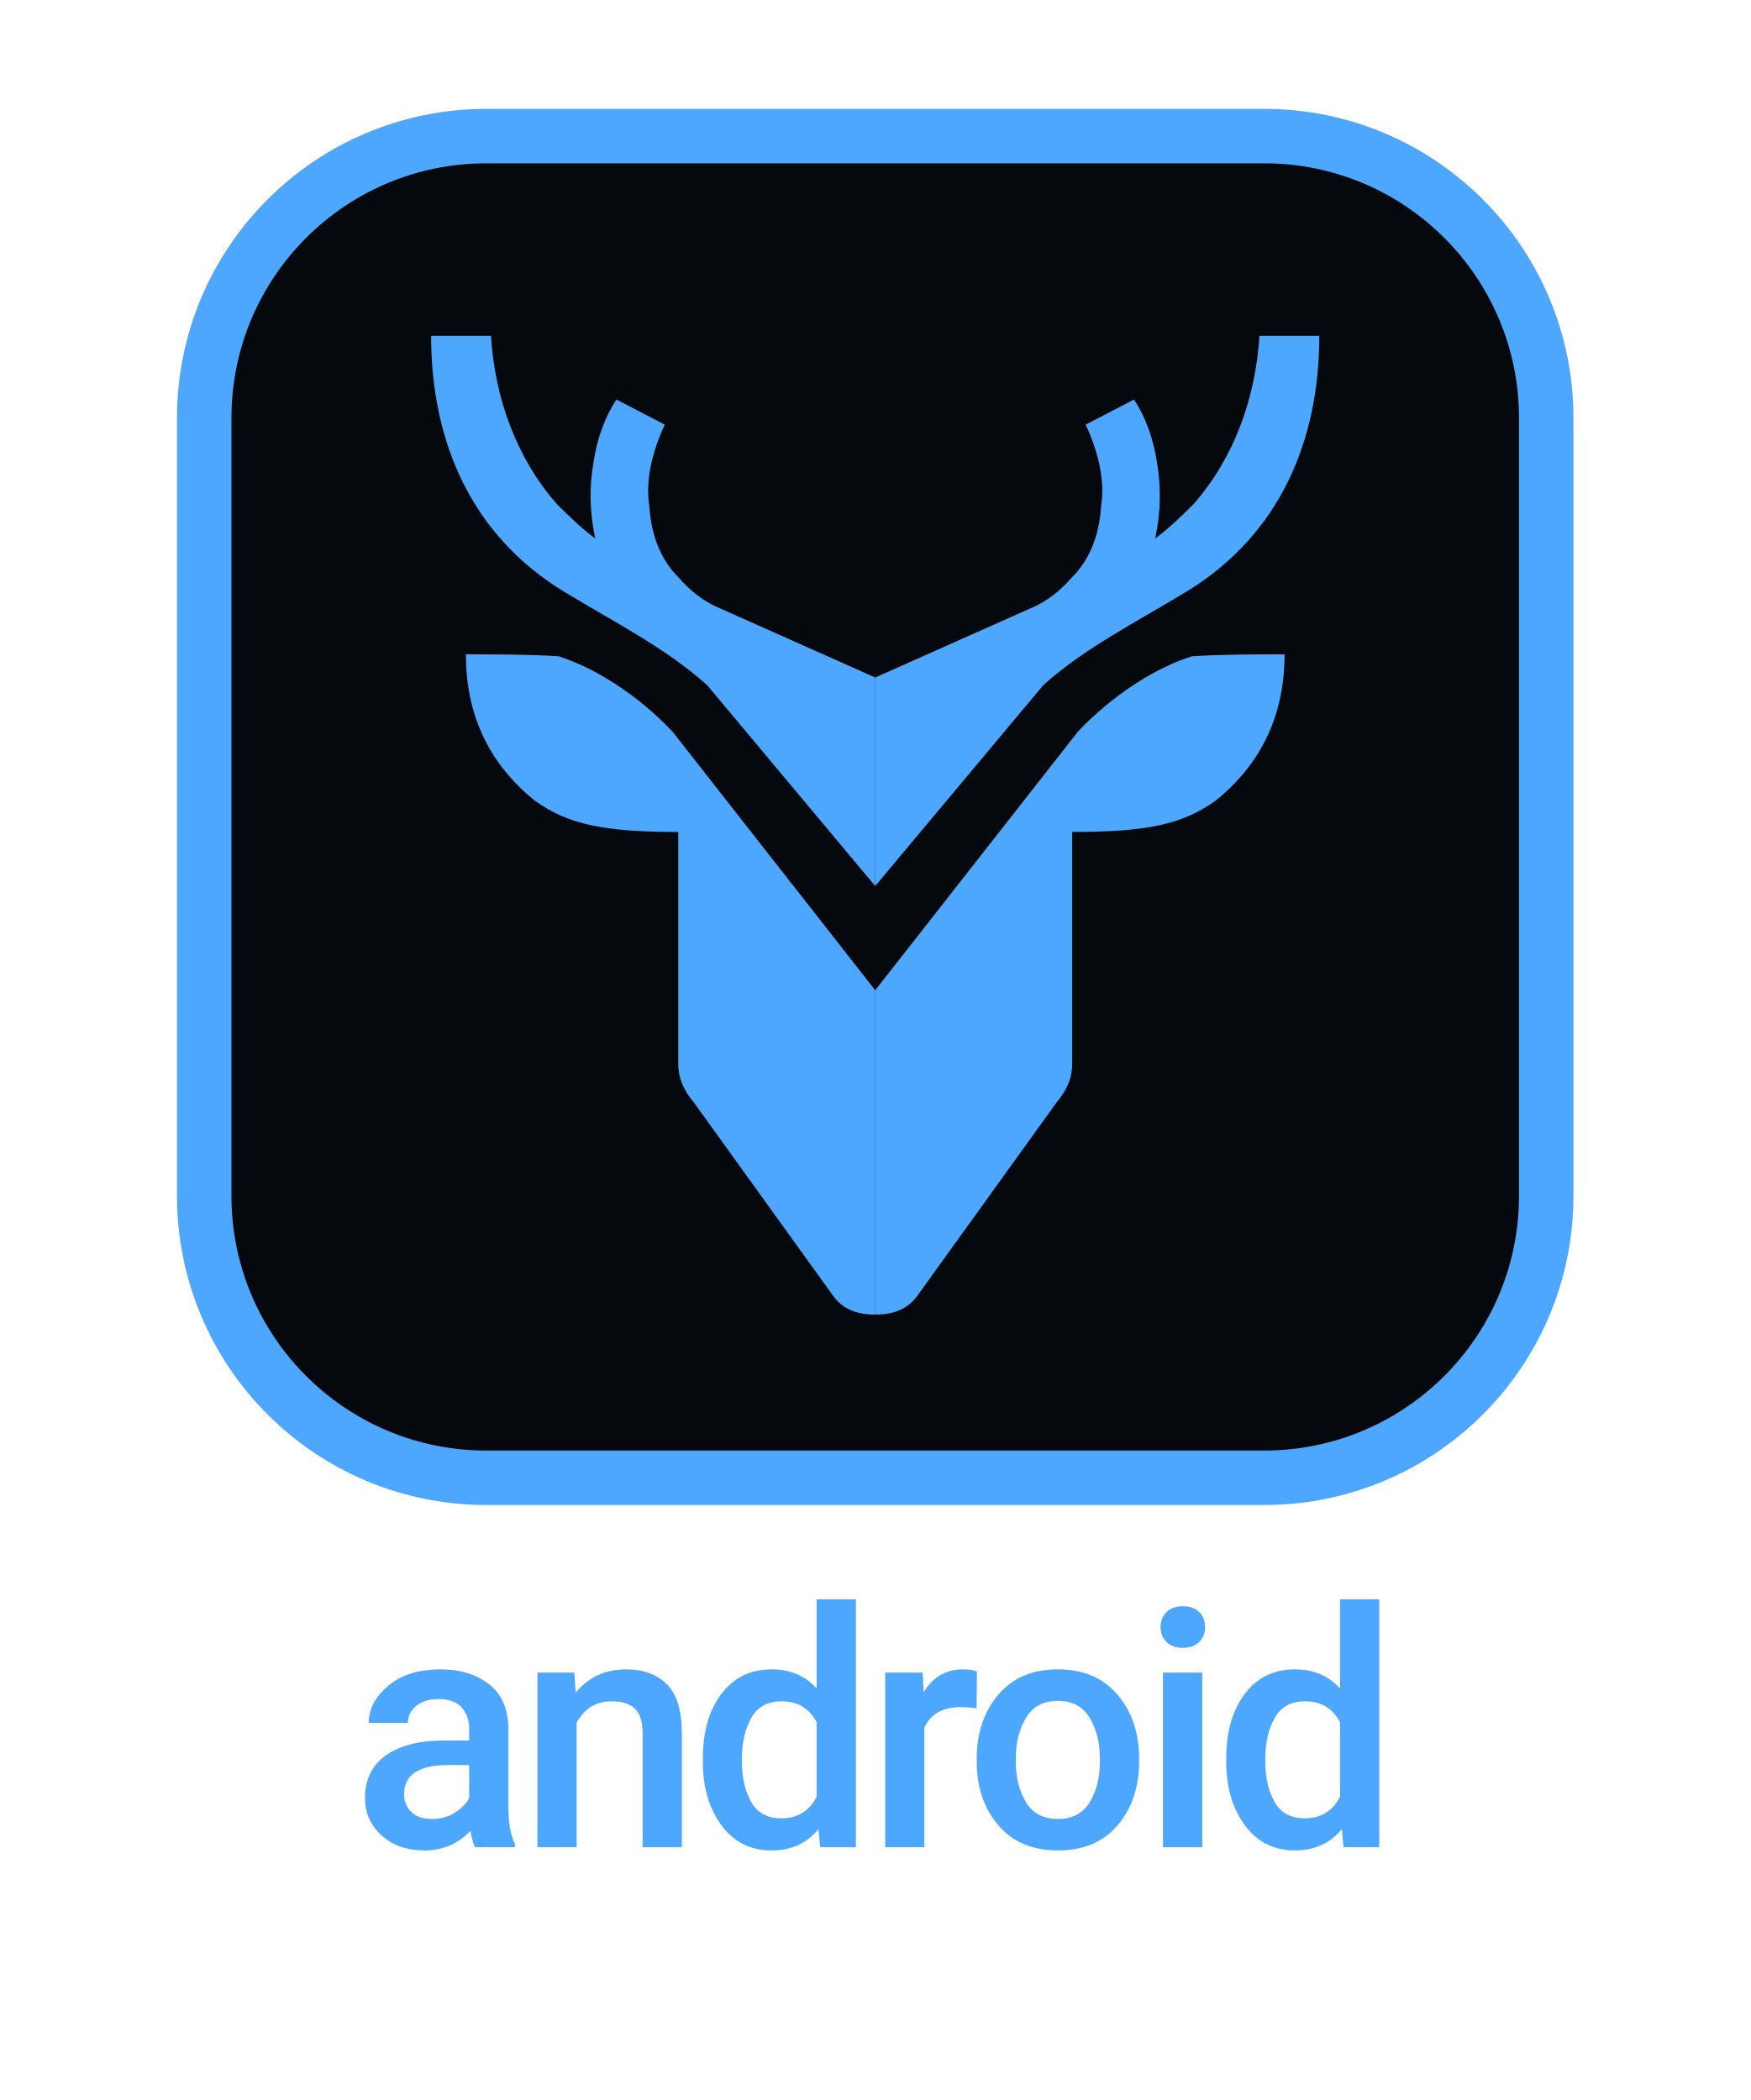
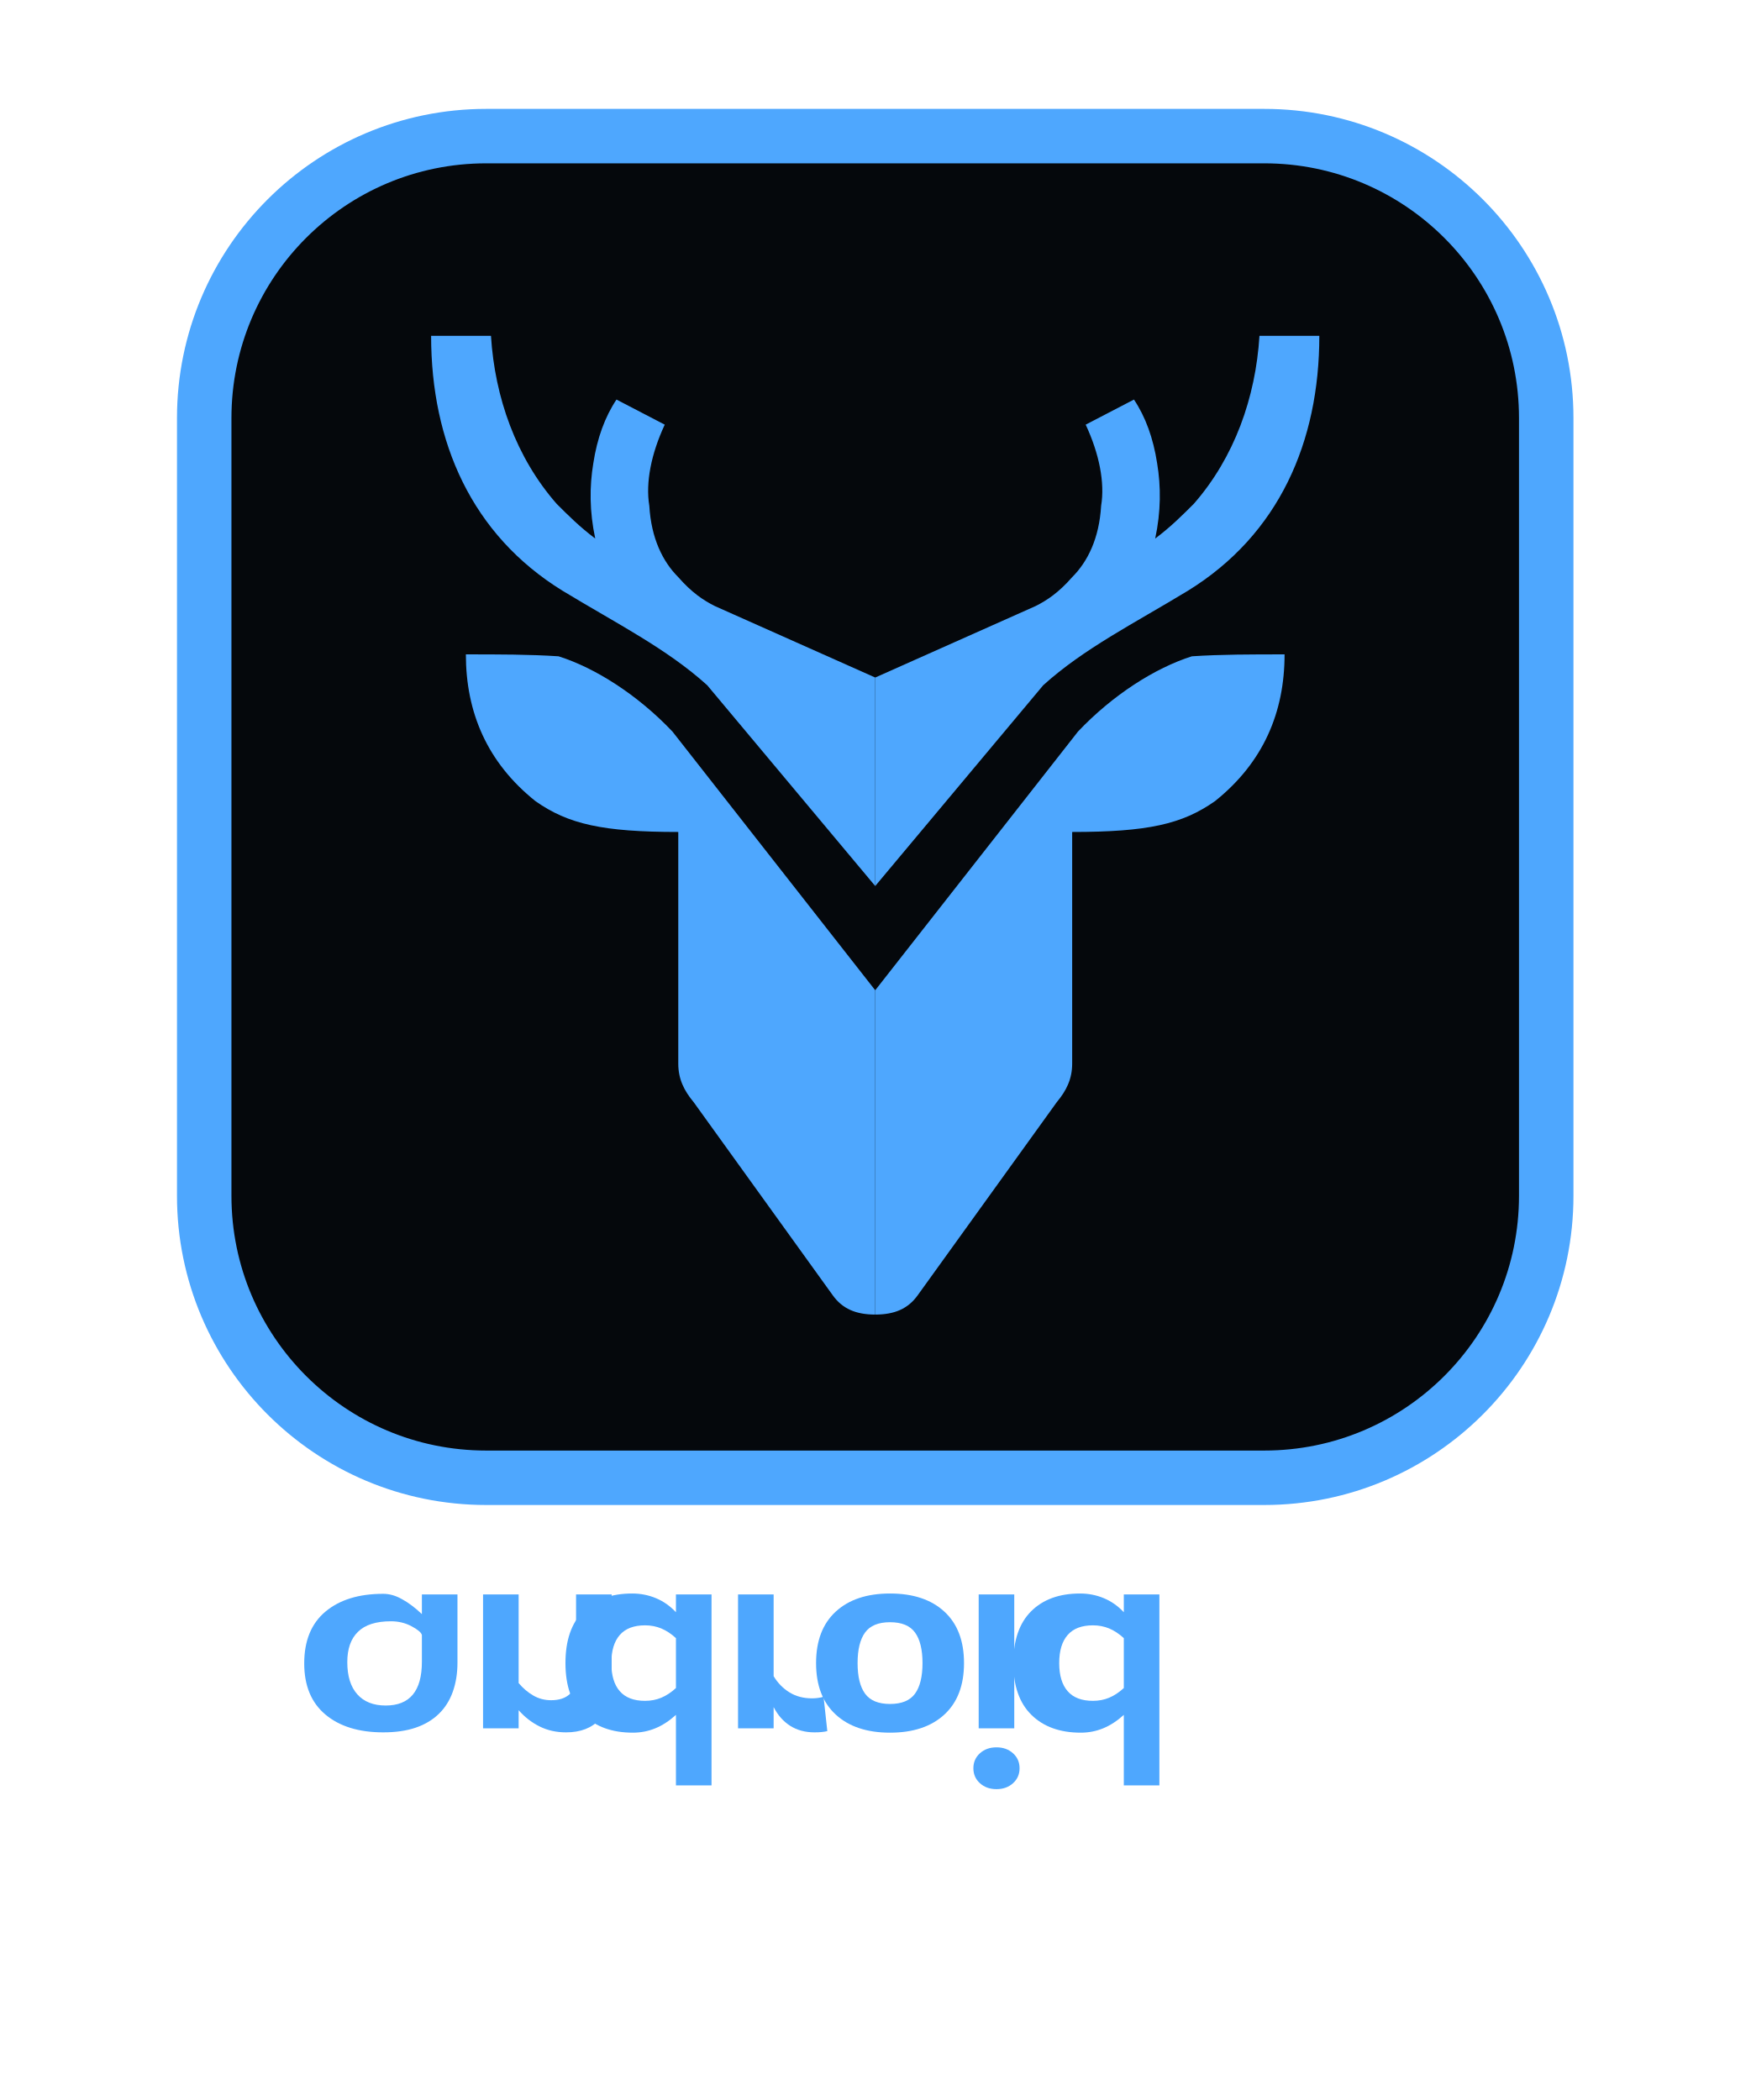
<svg xmlns="http://www.w3.org/2000/svg" viewBox="0 0 900 1080" role="img" aria-labelledby="title desc">
  <rect x="105" y="70" width="690" height="690" rx="145" fill="#05080c" stroke="#4EA7FE" stroke-width="28" />
  <svg x="175" y="135" width="550" height="550" viewBox="350 315 554 554" aria-hidden="true">
    <defs>
      <path id="upper-left" d="M627 638 540 534c-21-19-47-32-75-49-47-29-68-77-68-132h31c2 32 13 63 34 87 6 6 12 12 20 18-3-14-3-27-1-39 2-13 6-24 12-33l25 13c-7 15-10 30-8 42 1 17 7 29 15 37 7 8 13 12 19 15l83 37Z" />
      <path id="lower-left" d="M627 692 522 558c-18-19-40-33-59-39-15-1-31-1-48-1 0 30 11 56 36 76 17 12 35 16 74 16v120c0 8 3 14 8 20l72 100c5 7 12 10 22 10Z" />
    </defs>
    <g fill="#4EA7FE">
      <use href="#upper-left" />
      <use href="#upper-left" transform="translate(1254 0) scale(-1 1)" />
      <use href="#lower-left" />
      <use href="#lower-left" transform="translate(1254 0) scale(-1 1)" />
    </g>
  </svg>
-   <text x="450" y="950" text-anchor="middle" fill="#4EA7FE" font-family="Roboto, 'Noto Sans', Arial, sans-serif" font-size="170" font-weight="500" letter-spacing="-6">android</text>
+   <g fill="#4EA7FE" transform="translate(145.025 944.525) scale(0.160471 -0.160471)">
+     <path d="M324 778Q207 778 139 721Q71 664 71 555Q71 448 139 391Q207 334 324 334Q384 334 428 349Q472 364 502 393Q532 422 547 464Q562 506 562 558V776H448V713Q414 745 384 761Q354 778 324 778ZM349 690Q385 690 415 674Q445 658 448 646V560Q448 490 419 455Q390 420 332 420Q273 420 241 456Q209 492 209 559Q209 623 243 656Q277 690 349 690Z" />
+     <path d="M644 776V347H758V405Q787 372 825 353Q863 334 910 334Q980 334 1018 376Q1056 418 1056 496V776H942V520Q942 475 921 456Q900 437 862 437Q831 437 805 452Q779 467 758 492V776Z" />
+     <path d="M1376 776H1262V719Q1234 749 1198 764Q1162 779 1122 779Q1022 779 965 722Q908 665 908 556Q908 447 966 390Q1024 333 1124 333Q1162 333 1196 347Q1230 361 1262 390V164H1376ZM1262 476Q1239 455 1215 445Q1191 435 1163 435Q1109 435 1082 466Q1055 497 1055 556Q1055 615 1082 646Q1109 677 1163 677Q1191 677 1215 667Q1239 657 1262 636Z" />
+     <path d="M1461 776V347H1575V415Q1595 376 1628 355Q1661 334 1706 334Q1731 334 1747 338L1735 448Q1717 443 1698 443Q1657 443 1626 462Q1595 481 1575 514V776Z" />
+     <path d="M1948 779Q1837 779 1774 721Q1711 663 1711 556Q1711 449 1774 391Q1837 333 1948 333Q2059 333 2122 391Q2185 449 2185 556Q2185 663 2122 721Q2059 779 1948 779ZM1948 687Q2004 687 2028 654Q2052 621 2052 556Q2052 491 2028 458Q2004 425 1948 425Q1892 425 1868 458Q1844 491 1844 556Q1844 621 1868 654Q1892 687 1948 687Z" />
+     <path d="M2289 286Q2257 286 2236 267Q2215 248 2215 219Q2215 190 2236 171Q2257 152 2289 152Q2321 152 2342 171Q2363 190 2363 219Q2363 248 2342 267Q2321 286 2289 286ZM2232 776V347H2346V776Z" />
+     <path d="M2811 776H2697V719Q2669 749 2633 764Q2597 779 2557 779Q2457 779 2400 722Q2343 665 2343 556Q2343 447 2401 390Q2459 333 2559 333Q2597 333 2631 347Q2665 361 2697 390V164H2811ZM2697 476Q2674 455 2650 445Q2626 435 2598 435Q2544 435 2517 466Q2490 497 2490 556Q2490 615 2517 646Q2544 677 2598 677Q2626 677 2650 667Q2674 657 2697 636Z" />
+   </g>
</svg>
